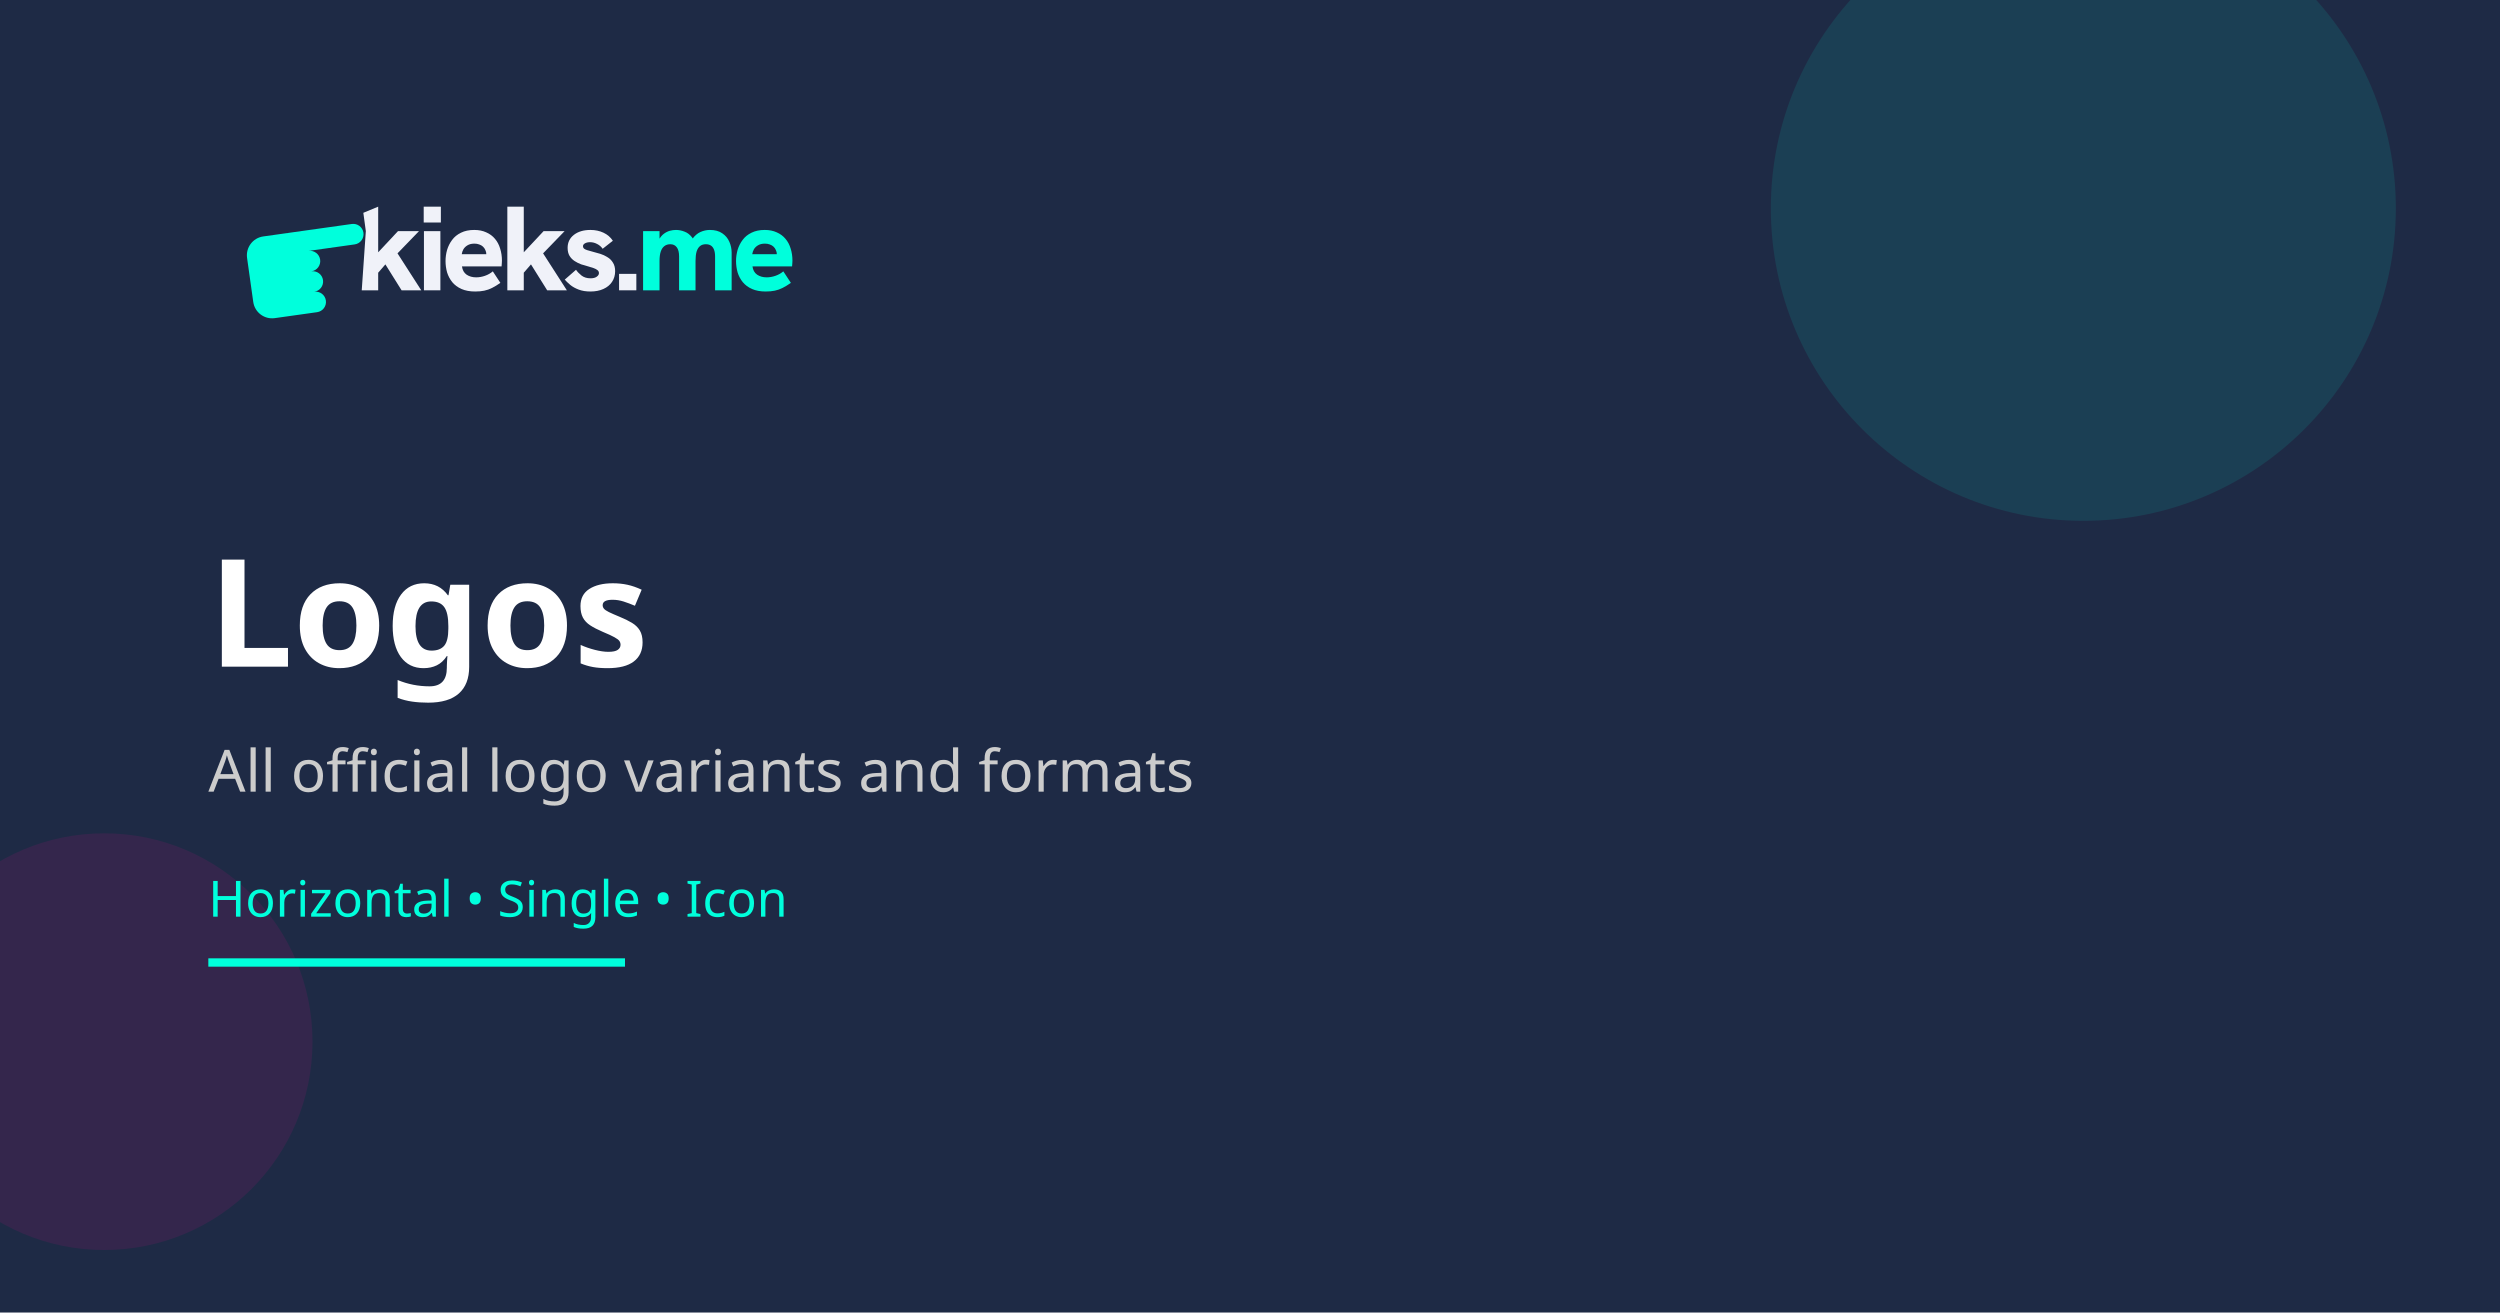
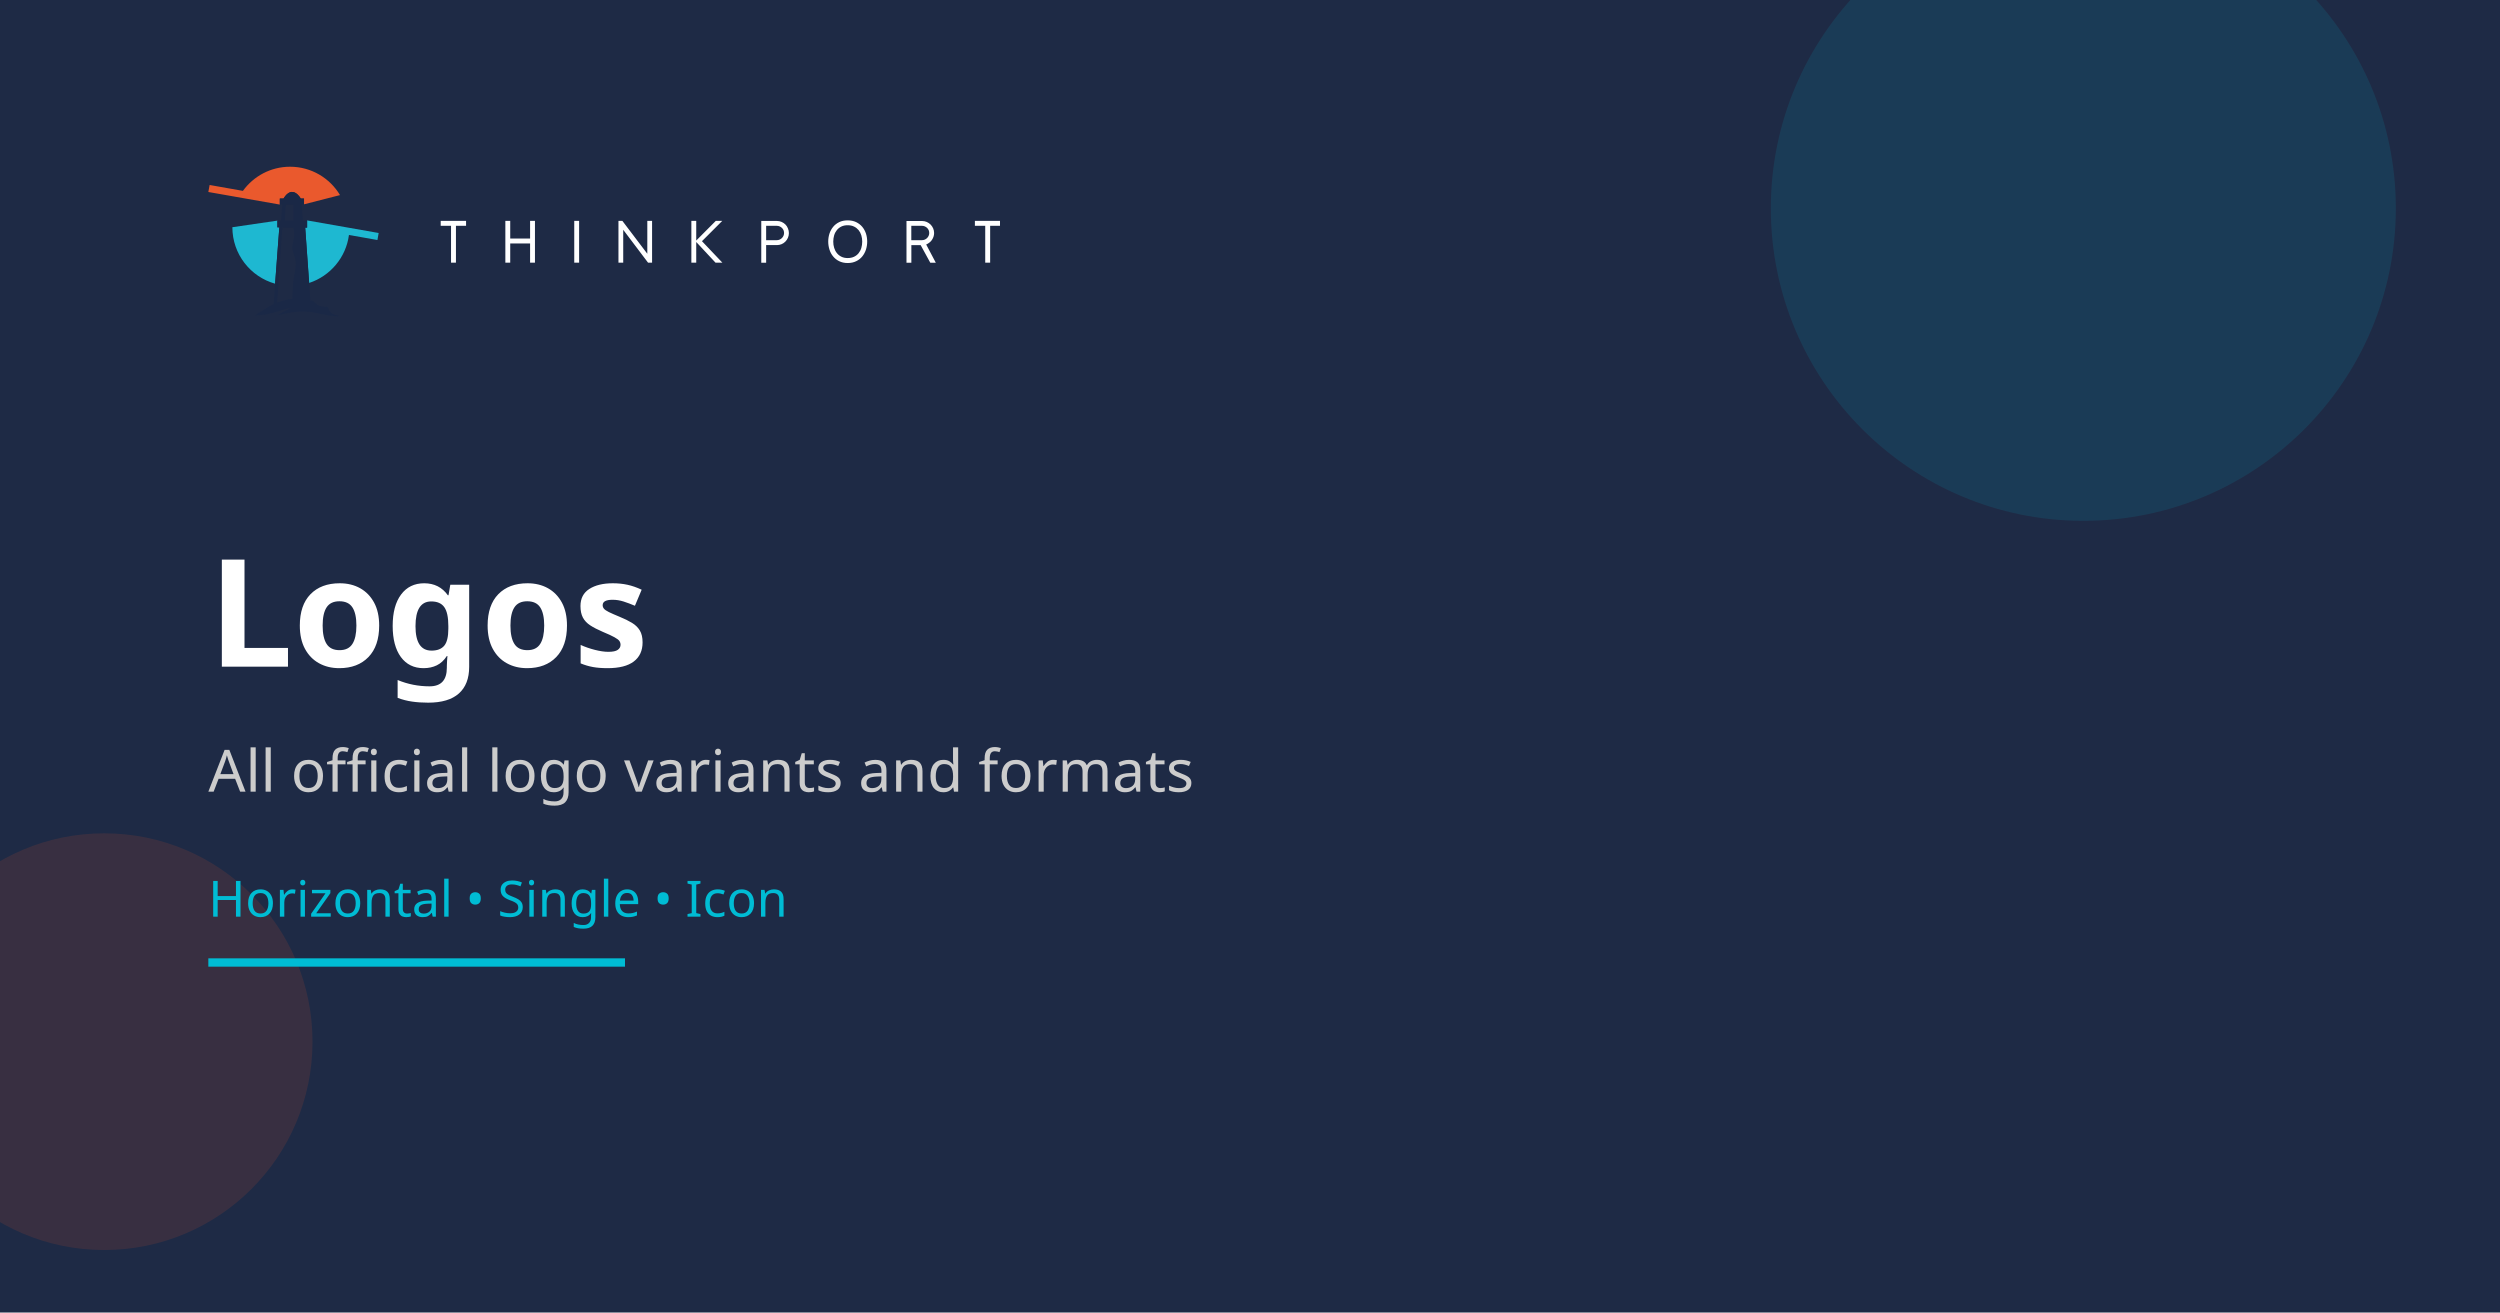
<svg xmlns="http://www.w3.org/2000/svg" width="1200" height="630" viewBox="0 0 1200 630" fill="none">
  <rect width="1200" height="630" fill="#1E2A45" />
-   <circle cx="1000" cy="100" r="150" fill="#00FFDC" opacity="0.1" />
-   <circle cx="50" cy="500" r="100" fill="#FF008F" opacity="0.1" />
+   <circle cx="1000" cy="100" r="150" fill="#00BCD4" opacity="0.12" />
+   <circle cx="50" cy="500" r="100" fill="#FF5722" opacity="0.12" />
  <g transform="translate(100, 80)">
-     <svg width="300" height="90" viewBox="0 0 500 150" fill="none">
-       <path d="M445.881 99.872C441.657 99.872 438.009 99.2 434.937 97.856C431.929 96.512 429.465 94.688 427.545 92.384C425.689 90.08 424.313 87.488 423.417 84.608C422.585 81.664 422.169 78.624 422.169 75.488C422.169 72.48 422.585 69.504 423.417 66.56C424.313 63.616 425.657 60.96 427.449 58.592C429.241 56.16 431.609 54.24 434.553 52.832C437.497 51.36 441.017 50.624 445.113 50.624C448.761 50.624 451.961 51.264 454.713 52.544C457.529 53.76 459.865 55.488 461.721 57.728C463.577 59.904 464.953 62.496 465.849 65.504C466.809 68.512 467.289 71.744 467.289 75.2C467.289 75.776 467.257 76.448 467.193 77.216C467.193 77.984 467.129 78.848 467.001 79.808H435.321C435.705 82.752 436.953 84.96 439.065 86.432C441.177 87.84 443.705 88.544 446.649 88.544C449.017 88.544 451.385 88.128 453.753 87.296C456.121 86.464 458.201 85.28 459.993 83.744L466.041 92.96C463.673 94.624 461.465 95.968 459.417 96.992C457.433 98.016 455.353 98.752 453.177 99.2C451.065 99.648 448.633 99.872 445.881 99.872ZM454.329 73.184C454.457 72.672 454.553 72.16 454.617 71.648C454.745 71.136 454.809 70.656 454.809 70.208C454.809 68.928 454.553 67.776 454.041 66.752C453.593 65.664 452.953 64.736 452.121 63.968C451.289 63.2 450.297 62.624 449.145 62.24C447.993 61.792 446.713 61.568 445.305 61.568C443.065 61.568 441.209 62.016 439.737 62.912C438.329 63.744 437.241 64.8 436.473 66.08C435.769 67.36 435.321 68.672 435.129 70.016H458.745L454.329 73.184Z" fill="#00FFDC" />
-       <path d="M347.802 98.912V51.584H360.954V63.968L358.074 66.656C358.522 63.392 359.29 60.704 360.378 58.592C361.53 56.48 362.874 54.848 364.41 53.696C365.946 52.544 367.546 51.744 369.21 51.296C370.874 50.848 372.506 50.624 374.106 50.624C376.41 50.624 378.682 51.072 380.922 51.968C383.226 52.8 385.242 54.336 386.97 56.576C388.698 58.816 389.914 61.984 390.618 66.08L382.65 69.344C383.61 64.48 385.082 60.704 387.066 58.016C389.05 55.264 391.258 53.344 393.69 52.256C396.186 51.168 398.682 50.624 401.178 50.624C405.274 50.624 408.602 51.52 411.162 53.312C413.722 55.04 415.61 57.312 416.826 60.128C418.042 62.88 418.65 65.76 418.65 68.768V98.912H405.402V71.936C405.402 69.696 405.114 67.84 404.538 66.368C403.962 64.896 403.13 63.808 402.042 63.104C400.954 62.4 399.61 62.048 398.01 62.048C396.154 62.048 394.618 62.528 393.402 63.488C392.186 64.448 391.258 65.92 390.618 67.904C390.042 69.888 389.754 72.416 389.754 75.488V98.912H376.602V71.84C376.602 68.576 375.994 66.144 374.778 64.544C373.562 62.88 371.834 62.048 369.594 62.048C367.674 62.048 366.074 62.56 364.794 63.584C363.514 64.544 362.554 66.016 361.914 68C361.274 69.92 360.954 72.416 360.954 75.488V98.912H347.802Z" fill="#00FFDC" />
-       <path d="M328.58 98.912V85.76H342.404V98.912H328.58Z" fill="#F0F2F9" />
-       <path d="M305.667 99.872C302.083 99.872 298.947 99.36 296.259 98.336C293.571 97.312 291.331 96.064 289.539 94.592C287.747 93.056 286.275 91.648 285.123 90.368L294.147 82.496C295.235 84.096 296.707 85.632 298.563 87.104C300.483 88.576 302.883 89.312 305.763 89.312C307.875 89.312 309.507 88.896 310.659 88.064C311.875 87.232 312.483 86.272 312.483 85.184C312.483 84.16 312.099 83.36 311.331 82.784C310.563 82.144 309.539 81.6 308.259 81.152C306.979 80.704 305.539 80.256 303.939 79.808C302.147 79.36 300.291 78.816 298.371 78.176C296.451 77.472 294.659 76.576 292.995 75.488C291.331 74.4 289.987 73.024 288.963 71.36C287.939 69.632 287.427 67.488 287.427 64.928C287.427 60.64 289.091 57.184 292.419 54.56C295.811 51.936 300.227 50.624 305.667 50.624C309.507 50.624 312.995 51.36 316.131 52.832C319.267 54.304 321.763 56.448 323.619 59.264L315.459 65.696C314.307 64.032 312.835 62.752 311.043 61.856C309.251 60.896 307.363 60.416 305.379 60.416C303.715 60.416 302.339 60.736 301.251 61.376C300.227 61.952 299.715 62.72 299.715 63.68C299.715 64.384 299.971 64.992 300.483 65.504C300.995 65.952 301.827 66.368 302.979 66.752C304.131 67.136 305.699 67.584 307.683 68.096C309.539 68.544 311.491 69.088 313.539 69.728C315.587 70.368 317.507 71.264 319.299 72.416C321.155 73.504 322.627 74.976 323.715 76.832C324.867 78.624 325.443 80.896 325.443 83.648C325.443 86.848 324.611 89.696 322.947 92.192C321.347 94.624 319.043 96.512 316.035 97.856C313.091 99.2 309.635 99.872 305.667 99.872Z" fill="#F0F2F9" />
-       <path d="M271.074 98.912L258.114 78.176L251.394 85.952V69.536L268.194 51.584H284.994L267.81 69.344L286.818 98.912H271.074ZM239.202 98.912V32H252.354V98.912H239.202Z" fill="#F0F2F9" />
-       <path d="M213.475 99.872C209.251 99.872 205.603 99.2 202.531 97.856C199.523 96.512 197.059 94.688 195.139 92.384C193.283 90.08 191.907 87.488 191.011 84.608C190.179 81.664 189.763 78.624 189.763 75.488C189.763 72.48 190.179 69.504 191.011 66.56C191.907 63.616 193.251 60.96 195.043 58.592C196.835 56.16 199.203 54.24 202.147 52.832C205.091 51.36 208.611 50.624 212.707 50.624C216.355 50.624 219.555 51.264 222.307 52.544C225.123 53.76 227.459 55.488 229.315 57.728C231.171 59.904 232.547 62.496 233.443 65.504C234.403 68.512 234.883 71.744 234.883 75.2C234.883 75.776 234.851 76.448 234.787 77.216C234.787 77.984 234.723 78.848 234.595 79.808H202.915C203.299 82.752 204.547 84.96 206.659 86.432C208.771 87.84 211.299 88.544 214.243 88.544C216.611 88.544 218.979 88.128 221.347 87.296C223.715 86.464 225.795 85.28 227.587 83.744L233.635 92.96C231.267 94.624 229.059 95.968 227.011 96.992C225.027 98.016 222.947 98.752 220.771 99.2C218.659 99.648 216.227 99.872 213.475 99.872ZM221.923 73.184C222.051 72.672 222.147 72.16 222.211 71.648C222.339 71.136 222.403 70.656 222.403 70.208C222.403 68.928 222.147 67.776 221.635 66.752C221.187 65.664 220.547 64.736 219.715 63.968C218.883 63.2 217.891 62.624 216.739 62.24C215.587 61.792 214.307 61.568 212.899 61.568C210.659 61.568 208.803 62.016 207.331 62.912C205.923 63.744 204.835 64.8 204.067 66.08C203.363 67.36 202.915 68.672 202.723 70.016H226.339L221.923 73.184Z" fill="#F0F2F9" />
-       <path d="M172.488 98.912V51.584H185.64V98.912H172.488ZM172.296 44.672V32H186.024V44.672H172.296Z" fill="#F0F2F9" />
-       <path d="M154.599 98.912L141.639 78.176L134.919 85.952V69.536L151.719 51.584H168.519L151.335 69.344L170.343 98.912H154.599ZM122.727 98.912L126 51.584L124 36.912L135.879 32V98.912H122.727Z" fill="#F0F2F9" />
-       <path d="M43.943 55.818C35.62 56.989 29.822 64.691 30.991 73.02L35.933 108.213C37.103 116.543 44.797 122.347 53.12 121.176L87.024 116.406C91.532 115.772 94.673 111.601 94.04 107.089C93.406 102.577 89.238 99.433 84.73 100.067C89.238 99.433 92.379 95.261 91.745 90.749C91.112 86.237 86.944 83.094 82.436 83.728C86.944 83.094 90.085 78.922 89.451 74.41C88.817 69.898 84.65 66.754 80.142 67.388L117.081 62.192C121.589 61.558 124.73 57.386 124.096 52.874C123.463 48.362 119.295 45.218 114.787 45.853L64.244 52.962C63.944 53.005 63.651 53.062 63.364 53.135C62.961 53.159 62.557 53.2 62.151 53.257L43.943 55.818Z" fill="#00FFDC" />
+     <svg width="380" height="72" viewBox="0 0 1479 280" fill="none">
+       <path fill="#FFFFFF" d="M820.1 162.6l-46.4-61.2-.2-.2h-7.3v78h8.9v-61.4l46.2 61.2.1.2h7.6v-78h-8.9zM683.6 101.2h9.1v78h-9.1zM601.1 134.1H564v-32.9h-9.1v78h9.1v-35.9h37.1v35.9h9.1v-78h-9.1zM434.1 110.4h19.3v68.8h9.2v-68.8h18.9v-9.2h-47.4zM960.1 101.2H948l-36.5 36.7v-36.7h-9.1v78h9.1v-38.6l35.9 38.5.1.1h12.8l-38.1-40.1zM1346.6 142.1c1.9-1.4 3.6-3 4.9-4.9 1.3-1.9 2.4-4 3.2-6.2.8-2.3 1.2-4.7 1.2-7.1 0-3.1-.6-6.1-1.8-8.8-1.2-2.7-2.8-5.1-4.8-7.1s-4.4-3.6-7.1-4.8c-2.7-1.2-5.7-1.8-8.7-1.8h-29.2v78h9.1v-32.9h17.4l18 32.9h10.3l-18-34.1c1.9-.9 3.8-1.9 5.5-3.2zm.2-18.3c0 1.8-.4 3.6-1.1 5.2-.7 1.6-1.7 3-2.9 4.2-1.2 1.2-2.6 2.2-4.2 2.9-1.6.7-3.4 1.1-5.2 1.1h-20.1v-26.8h20.1c1.8 0 3.6.4 5.2 1.1 1.6.7 3.1 1.7 4.3 2.9 1.2 1.2 2.2 2.6 2.9 4.2.6 1.7 1 3.4 1 5.2zM1432.1 101.2v9.2h19.3v68.8h9.2v-68.8h18.9v-9.2zM1221.7 112.3c-3-3.6-6.9-6.6-11.4-8.8-4.6-2.2-9.9-3.3-15.9-3.3s-11.3 1.1-15.8 3.3c-4.5 2.2-8.3 5.1-11.3 8.8-3 3.6-5.3 7.9-6.9 12.6-1.5 4.7-2.3 9.7-2.3 14.9 0 5.2.8 10.2 2.3 15 1.5 4.8 3.8 9.1 6.9 12.8 3 3.7 6.8 6.7 11.3 8.9 4.5 2.2 9.8 3.4 15.8 3.4s11.3-1.1 15.9-3.4c4.6-2.2 8.4-5.2 11.4-8.9s5.3-8 6.9-12.8c1.5-4.8 2.3-9.8 2.3-15 0-5.2-.8-10.2-2.3-14.9-1.6-4.7-3.9-9-6.9-12.6zm-.1 27.6c0 4.2-.6 8.2-1.7 11.9-1.1 3.7-2.9 7-5.1 9.8-2.3 2.8-5.1 5-8.5 6.6s-7.4 2.4-11.9 2.4c-4.4 0-8.4-.8-11.7-2.5-3.3-1.6-6.2-3.9-8.4-6.7-2.3-2.8-4-6.1-5.1-9.8-1.2-3.7-1.7-7.7-1.7-11.8s.6-8.1 1.7-11.8c1.1-3.7 2.9-7 5.1-9.7 2.3-2.8 5.1-5 8.4-6.6 3.3-1.6 7.3-2.4 11.7-2.4 4.5 0 8.5.8 11.9 2.5 3.4 1.6 6.2 3.9 8.5 6.6 2.3 2.8 4 6 5.1 9.7 1.1 3.7 1.7 7.7 1.7 11.8zM1078.1 107.9c-2-2-4.4-3.6-7.1-4.8-2.7-1.2-5.7-1.8-8.7-1.8H1033v78h9.1v-32.9h20.1c3.1 0 6-.6 8.7-1.7s5.1-2.8 7.1-4.8 3.6-4.4 4.8-7.1c1.2-2.7 1.8-5.7 1.8-8.8s-.6-6.1-1.8-8.8c-1.1-2.9-2.7-5.3-4.7-7.3zm-2.5 15.9c0 1.8-.4 3.6-1.1 5.2-.7 1.6-1.7 3-2.9 4.2-1.2 1.2-2.6 2.2-4.2 2.9-1.6.7-3.4 1.1-5.2 1.1h-20.1v-26.8h20.1c1.8 0 3.6.4 5.2 1.1 1.6.7 3.1 1.7 4.3 2.9 1.2 1.2 2.2 2.6 2.9 4.2.6 1.7 1 3.4 1 5.2z" />
+       <path fill="none" d="M158.9 71h-14.1l-2 29.6h16.1zM157.8 224.2c1.4-22.2 5.5-29.7 5.5-43.2 0-13.5-6.4-19.8-6.4-30.6 0-7.9 2.8-12.6 3.7-22.6.3-2.7-.3-7.4-1.7-13.9h-20.5l-9.9 139.8c7.2-2.8 16.7-5.5 28.6-7.1-.1-6.2.2-13.7.7-22.4z" />
+       <path fill="#1eb8d1" d="M130.9 220.1v-.4.4z" />
+       <path fill="#ea592d" d="M133.6 59.4h6.9c17.1-27.7 32.2 0 32.2 0h6.1v10.8L246 53c-19-31.8-53.7-53-93.3-53-36.2 0-68.3 17.8-88.1 45.1l-62.2-11L0 47.2l133.6 23.5V59.4z" />
+       <path fill="#1eb8d1" d="M184.6 100.3v13.4H181l7.4 103.4c39.3-12.9 68.8-47.5 74.3-89.6l53.2 9.4 2.3-13.1-133.6-23.5zM124.7 218.5l7.9-105.3H129v-12.5L44.9 113c0 50.2 33.7 92.6 79.8 105.5z" />
+       <path fill="#1a2846" d="M223.9 263.4c-.2-.9-3.4-1.9-5.2-1.9-8 .2-14.3-2-19.2-7.2-2.2-2.4-4.7-4.7-8.9-4.2l-9.7-136.4h3.6v-13.4h-8l-1.9-30.1h4.1V59.4h-6.1s-15.1-27.7-32.2 0h-6.9v11.3h4.8l-2.5 30H129v12.5h3.7l-10.8 143.6c-1.1.5-2.1 1-3 1.5-2.4 1.1-7.3 4.1-12.7 7.3-4.2 2.4-8.3 5.1-12.5 7.8-2.4 1.5-4.5 2.8-5.7 3.6l.3.9c24.5-.3 44.5-9.7 66.2-14.6-7.8 4.3-15.6 8.6-24.6 13.7 2.3-.3 3-.2 3.6-.4 16-4 32.5-6.7 49.1-6.1 10.1.3 19.9 2.7 29.7 4.9 9.9 2.2 19.8 3.3 29.9 4.5.3-.6.5-1.2.8-1.7-10.9-1.6-17.4-6.3-19.1-14.8zM144.8 71h14.1v29.5h-16.1l2-29.5zm13 153.2c-.6 8.7-.8 16.1-.7 22.5-11.9 1.6-21.4 4.3-28.6 7.1l9.9-139.8h20.5c1.4 6.5 1.9 11.2 1.7 13.9-.9 10-3.7 14.7-3.7 22.6 0 10.8 6.4 17.1 6.4 30.6s-4 20.9-5.5 43.1z" />
    </svg>
  </g>
  <text x="100" y="320" font-family="'Hanken Grotesk', sans-serif" font-size="72" font-weight="700" fill="#FFFFFF">Logos</text>
  <text x="100" y="380" font-family="'Source Sans 3', sans-serif" font-size="28" font-weight="400" fill="#CCCCCC">All official logo variants and formats</text>
-   <text x="100" y="440" font-family="'Source Sans 3', sans-serif" font-size="24" font-weight="400" fill="#00FFDC">Horizontal • Single • Icon</text>
-   <rect x="100" y="460" width="200" height="4" fill="#00FFDC" />
+   <text x="100" y="440" font-family="'Source Sans 3', sans-serif" font-size="24" font-weight="400" fill="#00BCD4">Horizontal • Single • Icon</text>
+   <rect x="100" y="460" width="200" height="4" fill="#00BCD4" />
</svg>
